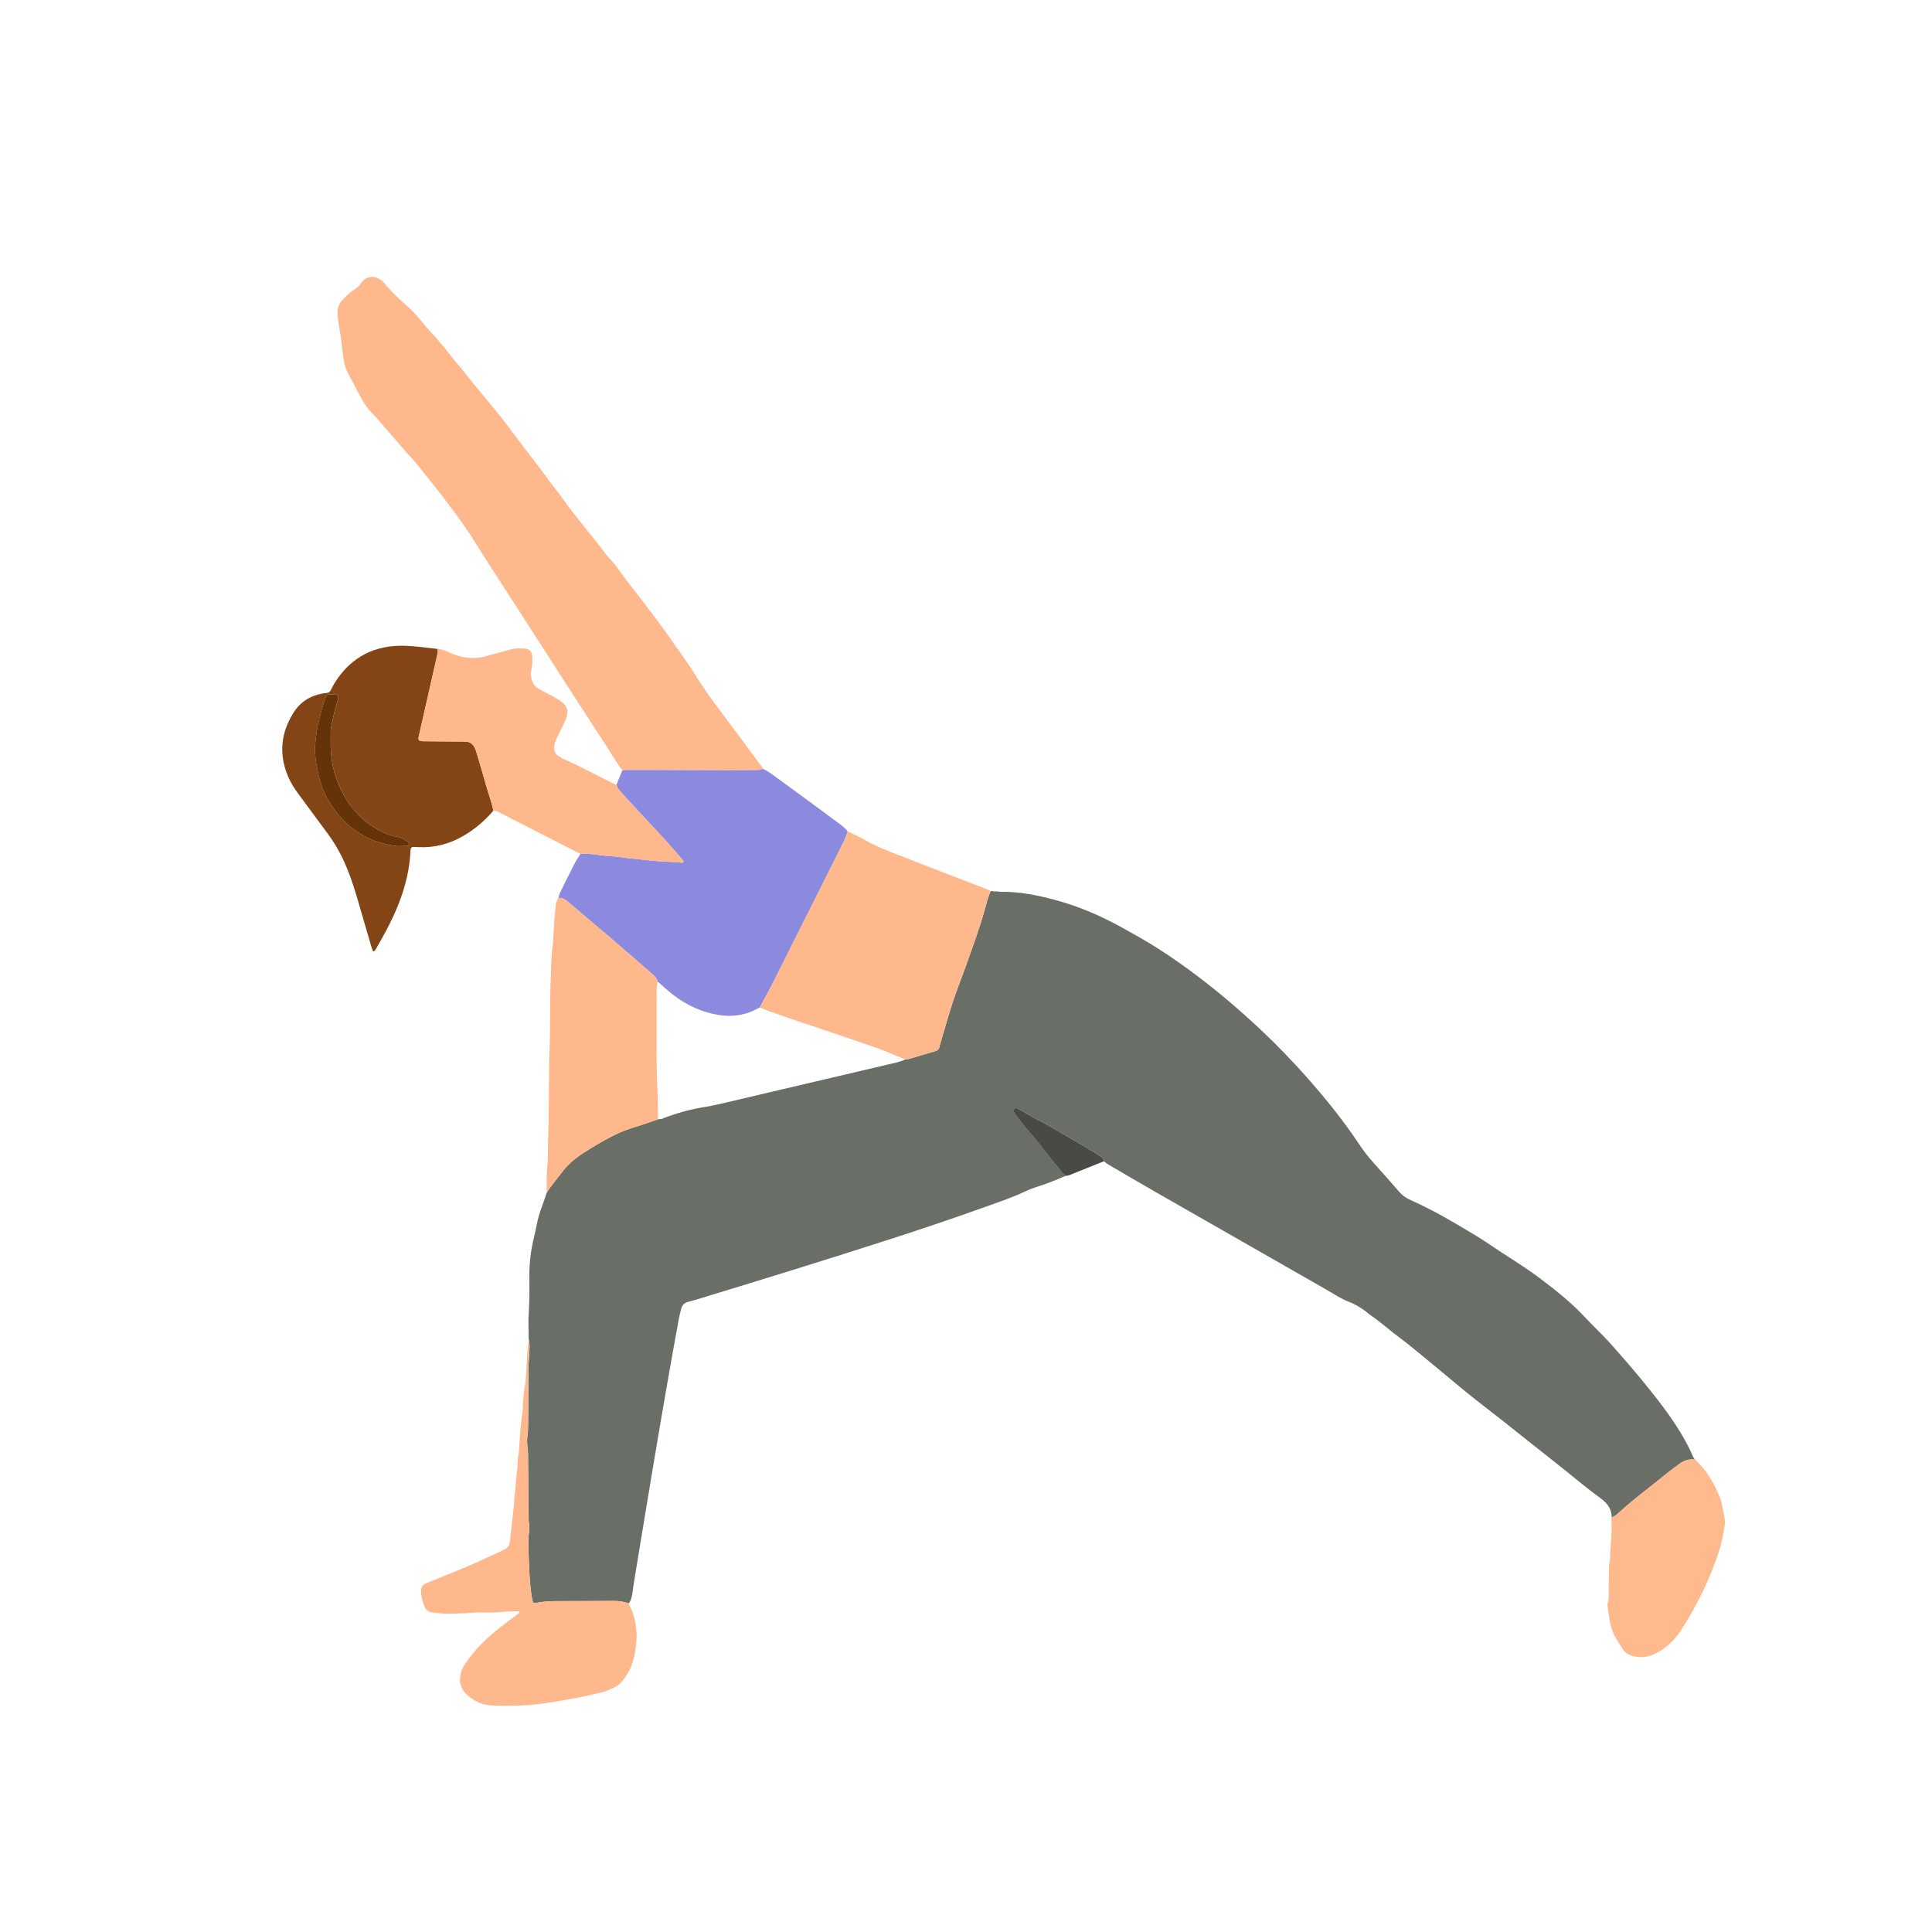
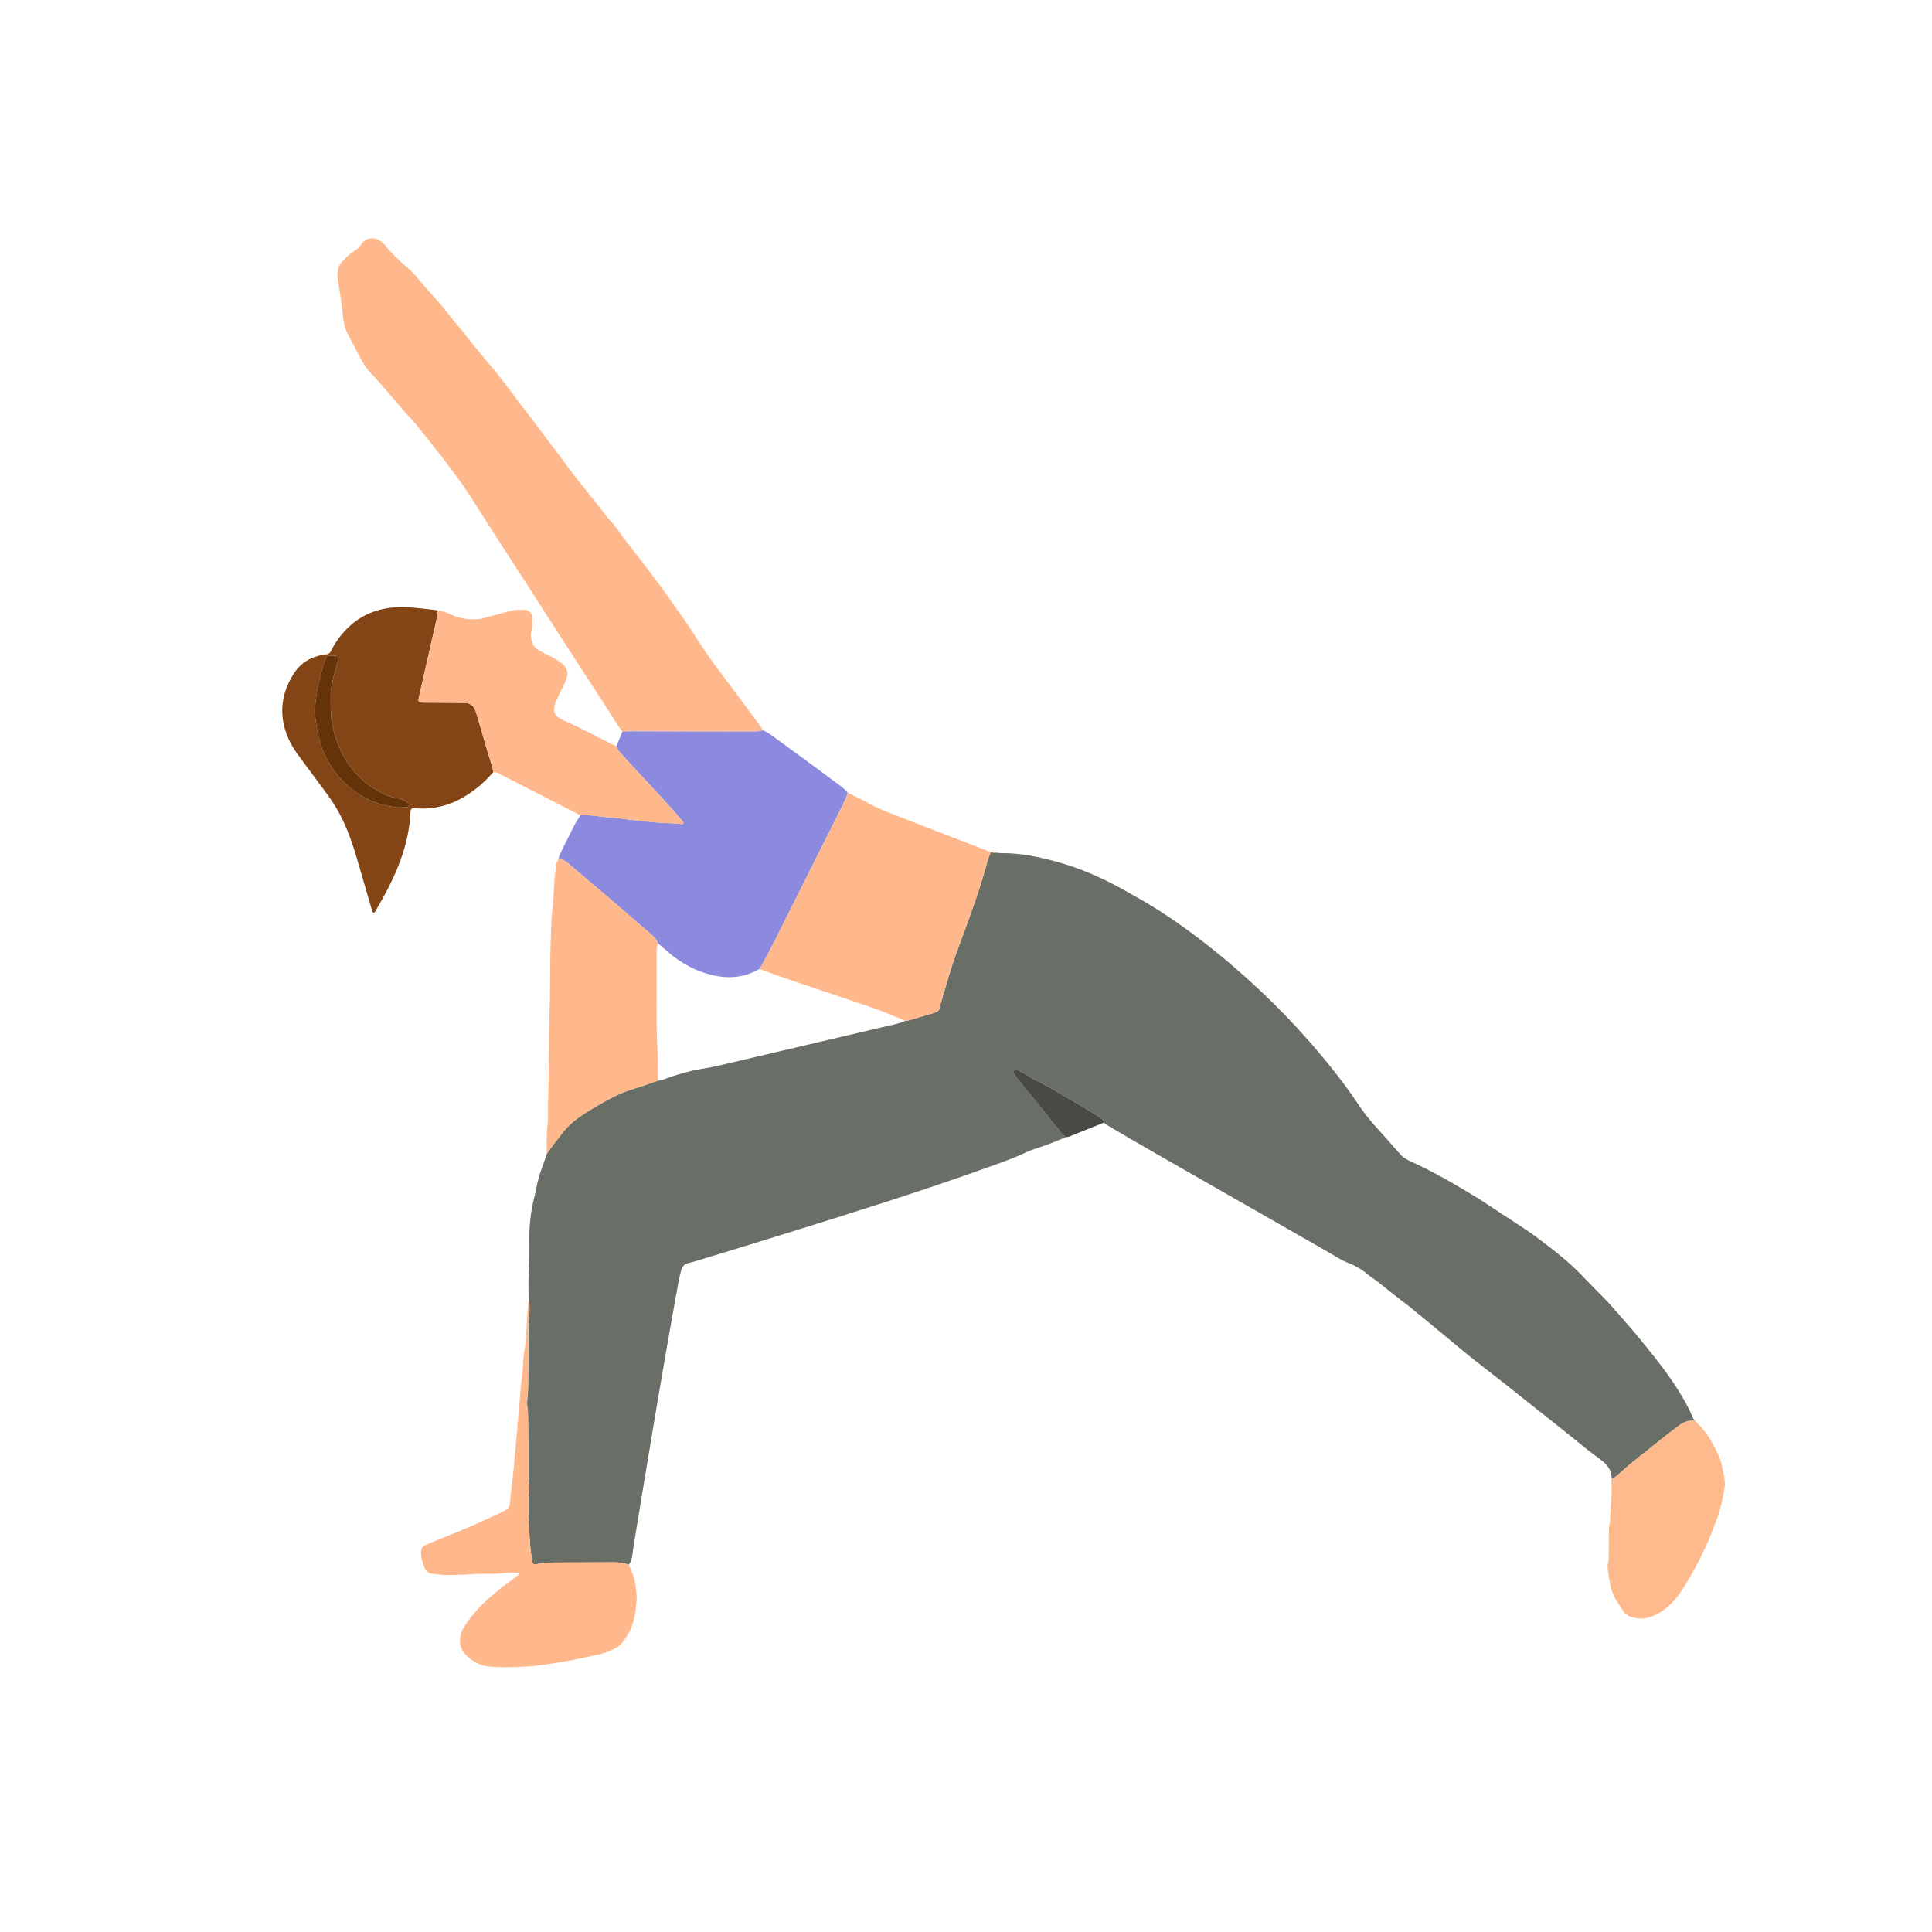
<svg xmlns="http://www.w3.org/2000/svg" width="500" height="500" viewBox="0 0 500 500" fill="none">
-   <path d="M136.821 346.585C136.814 344.334 136.691 342.08 136.832 339.84C137.03 336.746 137.03 333.659 136.994 330.565C136.955 327.059 137.368 323.609 138.197 320.204C138.437 319.22 138.666 318.236 138.846 317.241C139.182 315.41 139.721 313.639 140.381 311.9C140.78 310.852 141.108 309.776 141.468 308.711C142.589 306.887 144 305.282 145.274 303.574C146.738 301.606 148.534 300.004 150.562 298.664C153.381 296.801 156.288 295.093 159.322 293.598C160.944 292.797 162.627 292.197 164.352 291.671C166.338 291.068 168.293 290.352 170.261 289.682C170.568 289.647 170.875 289.611 171.182 289.579C171.373 289.643 171.51 289.565 171.62 289.41C175.105 288.084 178.675 287.078 182.365 286.489C183.533 286.302 184.697 286.083 185.851 285.815C191.393 284.524 196.928 283.205 202.47 281.907C211.575 279.769 220.684 277.649 229.786 275.497C231.313 275.137 232.872 274.872 234.308 274.177C234.531 274.163 234.767 274.184 234.979 274.124C237.3 273.447 239.618 272.748 241.942 272.078C242.599 271.888 243.043 271.556 243.152 270.847C243.195 270.572 243.29 270.3 243.371 270.032C244.412 266.525 245.382 262.998 246.518 259.523C247.516 256.475 248.719 253.494 249.795 250.47C251.57 245.486 253.425 240.526 254.851 235.428C255.306 233.802 255.676 232.158 256.385 230.616C256.565 230.606 256.745 230.598 256.925 230.588C257.112 230.754 257.316 230.775 257.539 230.655C258.1 230.704 258.661 230.8 259.221 230.796C264.005 230.757 268.648 231.71 273.223 232.952C279.065 234.535 284.614 236.878 289.924 239.813C293.282 241.669 296.637 243.514 299.869 245.588C306.526 249.867 312.798 254.654 318.809 259.787C328.49 268.053 337.309 277.158 345.204 287.149C347.339 289.848 349.399 292.606 351.3 295.474C352.549 297.358 353.879 299.172 355.399 300.851C357.707 303.401 359.975 305.991 362.243 308.577C363.041 309.487 363.997 310.104 365.108 310.598C369.44 312.524 373.596 314.8 377.67 317.22C380.337 318.8 383.022 320.356 385.58 322.113C389.806 325.016 394.251 327.598 398.347 330.692C402.305 333.684 406.228 336.725 409.65 340.351C411.428 342.239 413.276 344.063 415.097 345.915C416.797 347.647 418.356 349.506 419.961 351.323C422.579 354.283 425.087 357.324 427.546 360.41C431.169 364.958 434.584 369.653 437.205 374.871C437.685 375.827 437.981 376.875 438.638 377.742C436.955 377.485 435.558 378.12 434.27 379.118C433.427 379.774 432.549 380.381 431.713 381.044C430.037 382.371 428.396 383.733 426.717 385.052C424.152 387.063 421.581 389.063 419.185 391.278C418.568 391.85 417.954 392.432 417.104 392.661C417.09 390.559 416.032 389.074 414.384 387.871C411.29 385.613 408.327 383.182 405.353 380.766C402.686 378.6 399.97 376.494 397.278 374.356C394.632 372.253 391.997 370.133 389.34 368.041C386.864 366.09 384.356 364.175 381.876 362.224C380.457 361.109 379.067 359.962 377.674 358.816C375.719 357.204 373.776 355.574 371.825 353.955C369.916 352.374 368.008 350.794 366.085 349.227C364.949 348.303 363.817 347.372 362.635 346.511C359.904 344.518 357.41 342.214 354.609 340.313C354.098 339.967 353.657 339.519 353.152 339.159C351.865 338.242 350.524 337.448 349.028 336.877C347.021 336.115 345.239 334.883 343.38 333.825C328.736 325.475 314.103 317.107 299.477 308.732C295.318 306.351 291.187 303.92 287.052 301.503C286.569 301.221 286.124 300.875 285.659 300.558C285.733 299.955 285.341 299.62 284.918 299.334C284.078 298.773 283.228 298.223 282.364 297.704C280.681 296.692 278.995 295.686 277.287 294.709C274.317 293.005 271.403 291.199 268.337 289.664C267.635 289.311 266.944 288.941 266.281 288.511C265.339 287.9 264.333 287.396 263.349 286.856C263.081 286.708 262.813 286.736 262.587 286.972C262.372 287.202 262.284 287.502 262.425 287.749C262.728 288.285 263.07 288.803 263.451 289.287C264.566 290.694 265.663 292.109 266.849 293.46C268.291 295.1 269.614 296.84 270.987 298.544C271.795 299.549 272.525 300.625 273.41 301.553C274.26 302.442 274.754 303.655 275.89 304.276C273.505 305.285 271.117 306.284 268.644 307.06C267.406 307.448 266.203 307.917 265.025 308.471C261.754 310.012 258.325 311.141 254.932 312.362C238.429 318.289 221.696 323.506 204.964 328.734C196.734 331.306 188.479 333.797 180.231 336.323C179.532 336.538 178.823 336.732 178.114 336.908C177.141 337.145 176.541 337.741 176.301 338.704C176.082 339.579 175.835 340.447 175.676 341.332C174.643 347.044 173.606 352.752 172.611 358.47C171.387 365.519 170.187 372.574 169.002 379.63C167.915 386.075 166.857 392.524 165.792 398.973C165.167 402.751 164.55 406.533 163.94 410.314C163.742 411.535 163.721 412.78 163.276 413.959C163.132 414.336 162.962 414.675 162.698 414.971C161.424 414.453 160.105 414.308 158.729 414.322C153.709 414.368 148.689 414.35 143.669 414.375C142.036 414.382 140.409 414.52 138.797 414.816C138.194 414.925 137.947 414.802 137.802 414.262C137.746 414.043 137.717 413.821 137.679 413.599C137.047 409.866 136.973 406.088 136.807 402.32C136.716 400.243 136.663 398.151 136.959 396.073C137.044 395.466 137.012 394.824 136.917 394.217C136.8 393.487 136.786 392.757 136.783 392.026C136.744 386.837 136.712 381.648 136.666 376.458C136.659 375.841 136.606 375.22 136.529 374.606C136.409 373.65 136.37 372.68 136.5 371.738C136.649 370.669 136.68 369.604 136.687 368.535C136.726 363.458 136.744 358.382 136.783 353.305C136.79 352.575 136.899 351.848 136.924 351.115C136.977 349.605 137.227 348.088 136.839 346.589L136.821 346.585Z" fill="#696E66" />
-   <path d="M161.075 199.342C159.576 197.433 158.394 195.313 157.071 193.288C152.944 186.966 148.852 180.623 144.756 174.28C141.701 169.546 138.66 164.805 135.612 160.067C131.311 153.389 126.965 146.739 122.735 140.015C121.021 137.292 119.197 134.649 117.257 132.102C115.863 130.271 114.526 128.391 113.059 126.606C111.813 125.092 110.628 123.508 109.39 121.981C108.152 120.453 106.941 118.898 105.559 117.49C104.811 116.728 104.151 115.885 103.453 115.077C101.502 112.823 99.558 110.562 97.6 108.314C97.12 107.76 96.598 107.242 96.094 106.713C95.074 105.651 94.259 104.455 93.539 103.164C92.41 101.146 91.44 99.043 90.294 97.043C89.221 95.17 88.883 93.155 88.657 91.078C88.512 89.737 88.368 88.396 88.177 87.063C87.916 85.228 87.503 83.408 87.359 81.567C87.246 80.159 87.535 78.755 88.6 77.661C89.585 76.653 90.548 75.615 91.772 74.889C92.463 74.476 93.021 73.961 93.455 73.269C94.552 71.509 96.619 71.206 98.337 72.289C98.775 72.564 99.166 72.885 99.48 73.28C101.244 75.492 103.301 77.411 105.432 79.26C107.097 80.706 108.476 82.424 109.894 84.103C110.258 84.534 110.596 84.985 110.988 85.387C113.253 87.744 115.299 90.291 117.292 92.873C118.118 93.946 119.088 94.884 119.903 95.971C121.451 98.041 123.138 100.01 124.774 102.014C125.593 103.016 126.418 104.014 127.254 104.998C129.996 108.216 132.447 111.659 135.005 115.017C137.393 118.15 139.831 121.247 142.131 124.443C143.281 126.041 144.572 127.523 145.705 129.142C147.543 131.764 149.554 134.268 151.561 136.766C153.251 138.868 154.972 140.946 156.563 143.126C157.061 143.807 157.65 144.428 158.218 145.039C159.798 146.742 160.977 148.736 162.402 150.545C164.561 153.287 166.681 156.059 168.794 158.839C170.124 160.589 171.436 162.349 172.696 164.149C175.186 167.698 177.783 171.187 180.069 174.87C183.106 179.766 186.659 184.278 190.077 188.892C192.423 192.06 194.787 195.218 197.136 198.386C197.267 198.562 197.334 198.788 197.429 198.989C196.858 199.271 196.244 199.303 195.619 199.31C194.215 199.324 192.811 199.363 191.407 199.359C181.97 199.335 172.534 199.299 163.097 199.275C162.423 199.275 161.753 199.321 161.079 199.349L161.075 199.342Z" fill="#FFB88C" />
-   <path d="M161.075 199.342C161.749 199.318 162.419 199.268 163.093 199.268C172.53 199.293 181.967 199.328 191.404 199.353C192.808 199.356 194.212 199.318 195.616 199.303C196.237 199.296 196.851 199.265 197.426 198.982C198.794 199.547 199.934 200.482 201.109 201.335C206.069 204.937 211.015 208.56 215.929 212.222C217.139 213.125 218.434 213.951 219.39 215.164C219.002 216.466 218.427 217.683 217.82 218.893C211.967 230.57 206.129 242.254 200.258 253.924C199.098 256.235 197.828 258.489 196.607 260.768C196.452 260.835 196.29 260.884 196.142 260.966C192.487 263.019 188.613 263.312 184.585 262.408C180.221 261.428 176.407 259.385 173.024 256.492C172.089 255.692 171.161 254.88 170.233 254.072C169.997 253.293 169.514 252.682 168.907 252.157C165.199 248.95 161.513 245.726 157.787 242.536C154.193 239.46 150.548 236.444 146.961 233.354C146.23 232.726 145.486 232.352 144.537 232.369C144.622 231.752 144.855 231.184 145.13 230.63C146.326 228.224 147.504 225.808 148.735 223.416C149.169 222.573 149.726 221.797 150.227 220.989C152.432 220.812 154.602 221.253 156.779 221.469C157.95 221.585 159.132 221.613 160.299 221.797C161.795 222.029 163.308 222.16 164.815 222.322C166.713 222.523 168.611 222.728 170.512 222.904C172.47 223.088 174.449 222.95 176.4 223.282C176.531 223.303 176.742 223.211 176.82 223.102C176.986 222.873 176.785 222.679 176.643 222.516C175.091 220.738 173.56 218.936 171.966 217.196C168.847 213.796 165.686 210.434 162.554 207.047C161.753 206.179 161.005 205.265 160.2 204.398C159.837 204.002 159.689 203.533 159.555 203.046L161.068 199.339L161.075 199.342Z" fill="#8B8ADF" />
-   <path d="M196.603 260.768C197.824 258.489 199.094 256.235 200.254 253.924C206.121 242.254 211.963 230.57 217.816 218.893C218.422 217.683 218.998 216.466 219.386 215.164C220.895 215.912 222.448 216.586 223.908 217.425C226.014 218.635 228.223 219.598 230.477 220.477C234.089 221.884 237.698 223.299 241.314 224.7C246.031 226.527 250.751 228.34 255.468 230.168C255.778 230.288 256.071 230.464 256.371 230.616C255.665 232.157 255.291 233.801 254.84 235.428C253.415 240.529 251.559 245.485 249.785 250.47C248.709 253.493 247.506 256.474 246.507 259.522C245.371 262.997 244.401 266.525 243.36 270.032C243.279 270.3 243.184 270.571 243.142 270.847C243.032 271.556 242.588 271.887 241.932 272.078C239.607 272.748 237.289 273.447 234.968 274.124C234.756 274.184 234.523 274.163 234.298 274.177C233.567 273.881 232.837 273.591 232.107 273.291C230.544 272.656 229.002 271.951 227.411 271.39C223.538 270.021 219.64 268.716 215.748 267.389C209.356 265.209 202.907 263.191 196.6 260.764L196.603 260.768Z" fill="#FFB88B" />
-   <path d="M127.678 209.808C125.462 212.405 122.898 214.588 119.952 216.313C116.357 218.419 112.48 219.432 108.303 219.241C108.19 219.238 108.077 219.231 107.964 219.224C106.338 219.104 106.282 219.104 106.19 220.801C105.971 224.833 105.054 228.714 103.692 232.506C102.027 237.149 99.678 241.452 97.226 245.707C97.141 245.852 97.046 246 96.922 246.106C96.796 246.215 96.591 246.275 96.499 246.077C96.34 245.721 96.206 245.347 96.097 244.973C94.866 240.75 93.656 236.521 92.41 232.301C91.391 228.837 90.23 225.419 88.671 222.152C87.574 219.855 86.258 217.689 84.741 215.643C82.226 212.246 79.71 208.845 77.202 205.441C76.161 204.03 75.23 202.552 74.546 200.932C72.108 195.189 72.683 189.672 75.957 184.447C77.685 181.688 80.275 180.048 83.503 179.473C83.834 179.413 84.173 179.36 84.508 179.339C85.08 179.3 85.422 178.993 85.665 178.496C85.99 177.839 86.325 177.183 86.717 176.566C90.985 169.877 97.173 166.84 105.012 167.133C107.767 167.235 110.508 167.665 113.256 167.944C113.284 168.448 113.281 168.942 113.164 169.45C111.898 174.985 110.653 180.524 109.4 186.063C109.055 187.597 108.691 189.128 108.352 190.666C108.166 191.524 108.37 191.76 109.28 191.824C109.506 191.838 109.732 191.834 109.954 191.838C112.939 191.859 115.92 191.88 118.904 191.901C119.412 191.905 119.917 191.908 120.425 191.919C121.546 191.947 122.351 192.494 122.838 193.482C123.06 193.933 123.222 194.416 123.367 194.9C124.224 197.814 125.085 200.724 125.914 203.645C126.496 205.698 127.272 207.699 127.674 209.805L127.678 209.808ZM81.506 193.457C81.517 196.092 81.94 198.237 82.391 200.375C82.836 202.474 83.552 204.499 84.575 206.379C85.895 208.806 87.489 211.039 89.539 212.941C91.035 214.327 92.664 215.484 94.453 216.469C96.806 217.76 99.35 218.444 101.957 218.885C103.054 219.072 104.204 218.928 105.333 218.924C105.58 218.924 105.767 218.769 105.827 218.539C105.883 218.317 105.82 218.088 105.647 217.922C105.527 217.806 105.386 217.714 105.252 217.612C104.521 217.054 103.699 216.726 102.796 216.571C99.889 216.077 97.406 214.602 95.091 212.93C93.557 211.819 92.266 210.351 91.045 208.87C89.821 207.381 88.907 205.705 88.085 203.973C86.494 200.629 85.683 197.098 85.595 193.4C85.567 192.162 85.588 190.92 85.595 189.679C85.595 189.284 85.577 188.881 85.658 188.5C86.039 186.691 86.346 184.87 86.868 183.089C87.091 182.337 87.299 181.579 87.524 180.824C87.694 180.259 87.387 179.797 86.805 179.723C86.417 179.674 86.018 179.674 85.623 179.688C84.586 179.723 84.554 179.769 84.177 180.75C83.429 182.697 82.981 184.726 82.483 186.744C81.901 189.097 81.675 191.485 81.513 193.457H81.506Z" fill="#834515" />
-   <path d="M127.677 209.808C127.279 207.702 126.503 205.702 125.917 203.648C125.088 200.727 124.227 197.813 123.37 194.903C123.229 194.42 123.063 193.933 122.841 193.485C122.354 192.497 121.55 191.95 120.428 191.922C119.92 191.908 119.415 191.908 118.907 191.904C115.923 191.883 112.942 191.862 109.957 191.841C109.731 191.841 109.506 191.841 109.283 191.827C108.37 191.763 108.169 191.527 108.356 190.67C108.691 189.132 109.054 187.601 109.403 186.066C110.656 180.527 111.901 174.989 113.167 169.454C113.284 168.946 113.287 168.455 113.259 167.947C114.459 168.028 115.542 168.501 116.604 168.995C118.907 170.064 121.31 170.459 123.828 170.223C124.728 170.138 125.585 169.873 126.453 169.63C128.4 169.083 130.355 168.565 132.306 168.039C133.523 167.711 134.768 167.806 135.999 167.873C136.917 167.923 137.661 168.713 137.717 169.658C137.788 170.836 137.841 172.025 137.544 173.186C137.403 173.743 137.336 174.304 137.407 174.858C137.583 176.238 138.017 177.448 139.344 178.224C140.317 178.792 141.319 179.3 142.325 179.801C143.387 180.33 144.388 180.947 145.341 181.649C146.618 182.591 147.108 183.847 146.692 185.332C146.512 185.978 146.244 186.606 145.958 187.216C145.359 188.49 144.709 189.738 144.099 191.005C143.708 191.82 143.39 192.652 143.415 193.587C143.439 194.434 143.732 195.122 144.448 195.594C144.872 195.873 145.281 196.187 145.743 196.385C149.832 198.142 153.719 200.304 157.713 202.262C158.119 202.46 158.514 202.675 158.923 202.862C159.124 202.953 159.35 202.996 159.561 203.063C159.695 203.553 159.84 204.022 160.203 204.414C161.004 205.282 161.752 206.195 162.556 207.063C165.689 210.45 168.85 213.812 171.969 217.213C173.563 218.952 175.094 220.755 176.646 222.533C176.788 222.695 176.989 222.889 176.823 223.118C176.745 223.228 176.534 223.319 176.403 223.298C174.452 222.967 172.473 223.104 170.515 222.921C168.614 222.744 166.716 222.54 164.818 222.339C163.311 222.176 161.798 222.046 160.302 221.813C159.135 221.63 157.953 221.601 156.782 221.485C154.605 221.27 152.439 220.825 150.23 221.005C149.031 220.391 147.835 219.777 146.636 219.164C140.942 216.253 135.251 213.343 129.558 210.436C128.965 210.132 128.4 209.73 127.677 209.819V209.808Z" fill="#FEB88C" />
-   <path d="M144.54 232.372C145.489 232.354 146.234 232.728 146.964 233.356C150.548 236.443 154.192 239.463 157.791 242.539C161.512 245.724 165.202 248.952 168.91 252.159C169.517 252.685 170 253.291 170.237 254.075C169.951 255.059 169.912 256.068 169.926 257.087C170.036 265.533 169.729 273.982 170.159 282.427C170.282 284.844 170.233 287.271 170.265 289.691C168.296 290.358 166.342 291.074 164.356 291.681C162.631 292.206 160.948 292.806 159.325 293.607C156.291 295.103 153.384 296.81 150.566 298.673C148.537 300.013 146.742 301.615 145.278 303.584C144.008 305.295 142.593 306.9 141.471 308.72C141.485 306.243 141.404 303.774 141.697 301.294C141.912 299.456 141.75 297.572 141.827 295.713C142.163 287.599 141.94 279.475 142.24 271.368C142.473 265.11 142.29 258.851 142.551 252.6C142.663 249.908 142.635 247.195 143.076 244.518C143.104 244.352 143.101 244.179 143.111 244.013C143.249 241.766 143.369 239.515 143.524 237.268C143.598 236.203 143.828 235.155 143.831 234.079C143.831 233.444 144.279 232.936 144.544 232.379L144.54 232.372Z" fill="#FFB88B" />
-   <path d="M136.822 346.585C137.21 348.088 136.959 349.601 136.906 351.111C136.881 351.842 136.769 352.572 136.765 353.302C136.726 358.379 136.709 363.455 136.67 368.532C136.663 369.6 136.631 370.666 136.483 371.735C136.352 372.677 136.388 373.647 136.511 374.603C136.589 375.217 136.642 375.838 136.649 376.455C136.695 381.644 136.726 386.834 136.765 392.023C136.772 392.753 136.786 393.484 136.899 394.214C136.994 394.821 137.026 395.463 136.941 396.069C136.645 398.151 136.698 400.239 136.79 402.317C136.956 406.085 137.03 409.863 137.661 413.595C137.7 413.818 137.725 414.043 137.785 414.259C137.926 414.798 138.173 414.922 138.779 414.813C140.388 414.516 142.014 414.379 143.651 414.372C148.671 414.347 153.691 414.364 158.711 414.319C160.084 414.308 161.407 414.449 162.68 414.968C163.604 416.721 164.268 418.552 164.508 420.542C164.642 421.66 164.829 422.771 164.758 423.9C164.603 426.377 164.285 428.828 163.393 431.167C162.825 432.656 161.943 433.965 160.945 435.193C160.444 435.81 159.816 436.283 159.096 436.642C157.833 437.274 156.549 437.828 155.152 438.121C153.06 438.555 150.993 439.098 148.894 439.482C145.853 440.036 142.805 440.579 139.743 440.968C135.657 441.483 131.537 441.539 127.423 441.38C124.788 441.282 122.53 440.227 120.636 438.371C119.003 436.773 118.742 434.886 119.334 432.772C119.712 431.432 120.544 430.352 121.335 429.266C123.303 426.564 125.698 424.249 128.26 422.119C130.207 420.499 132.274 419.028 134.282 417.483C134.356 417.427 134.391 417.3 134.405 417.201C134.426 417.063 134.338 417 134.19 417.003C133.008 417.028 131.812 416.957 130.644 417.106C129.745 417.218 128.856 417.286 127.953 417.3C125.868 417.328 123.772 417.247 121.698 417.409C119.786 417.561 117.877 417.568 115.965 417.638C114.6 417.688 113.274 417.402 111.929 417.293C111.051 417.222 110.31 416.788 109.94 415.92C109.407 414.671 109.016 413.377 108.963 412.011C108.91 410.734 109.308 410.163 110.494 409.68C113.619 408.399 116.755 407.14 119.874 405.848C121.278 405.266 122.668 404.649 124.054 404.025C125.903 403.192 127.745 402.342 129.586 401.492C129.942 401.329 130.281 401.132 130.63 400.955C131.586 400.472 131.928 399.685 132.02 398.631C132.264 395.889 132.62 393.159 132.916 390.421C133.054 389.137 133.05 387.843 133.251 386.555C133.512 384.893 133.445 383.179 133.721 381.517C134.024 379.676 133.833 377.799 134.264 375.979C134.303 375.816 134.299 375.644 134.31 375.474C134.444 373.509 134.546 371.544 134.719 369.583C134.857 368.016 135.086 366.457 135.262 364.894C135.308 364.503 135.326 364.108 135.336 363.713C135.382 361.853 135.604 360.012 135.933 358.181C135.954 358.072 135.978 357.959 135.985 357.846C136.112 355.937 136.296 354.029 136.345 352.12C136.391 350.261 136.656 348.427 136.822 346.578V346.585Z" fill="#FEB88C" />
-   <path d="M417.083 392.661C417.93 392.432 418.547 391.85 419.165 391.278C421.56 389.063 424.132 387.063 426.697 385.052C428.376 383.733 430.02 382.371 431.692 381.044C432.528 380.381 433.406 379.771 434.25 379.118C435.537 378.116 436.934 377.481 438.617 377.742C438.673 377.749 438.755 377.735 438.783 377.767C439.749 378.854 440.829 379.87 441.647 381.059C443.023 383.048 444.166 385.182 445.066 387.447C445.591 388.777 445.729 390.174 446.082 391.532C446.237 392.129 446.304 392.75 446.371 393.36C446.413 393.748 446.435 394.154 446.382 394.538C445.944 397.6 445.256 400.588 444.177 403.513C442.981 406.741 441.704 409.923 440.141 412.985C438.557 416.093 436.878 419.155 434.934 422.051C433.117 424.764 430.821 426.955 427.744 428.239C425.889 429.015 424.033 429.068 422.142 428.451C421.137 428.123 420.378 427.47 419.821 426.577C419.285 425.72 418.734 424.867 418.209 424.002C417.468 422.785 417.013 421.448 416.731 420.065C416.459 418.746 416.268 417.409 416.081 416.075C416.021 415.634 415.983 415.147 416.103 414.731C416.413 413.676 416.332 412.607 416.346 411.542C416.367 409.962 416.357 408.385 416.374 406.804C416.385 405.905 416.318 404.998 416.625 404.123C416.678 403.968 416.671 403.788 416.674 403.619C416.745 400.186 417.267 396.768 417.006 393.325C416.988 393.106 417.052 392.88 417.08 392.658L417.083 392.661Z" fill="#FEB98C" />
-   <path d="M275.865 304.276C274.73 303.652 274.236 302.442 273.385 301.553C272.5 300.625 271.77 299.549 270.962 298.543C269.593 296.839 268.267 295.1 266.824 293.46C265.635 292.109 264.538 290.694 263.426 289.286C263.045 288.803 262.703 288.285 262.4 287.748C262.262 287.501 262.347 287.202 262.562 286.972C262.788 286.732 263.056 286.708 263.324 286.856C264.308 287.396 265.317 287.9 266.256 288.51C266.919 288.941 267.61 289.311 268.312 289.664C271.382 291.199 274.292 293.005 277.262 294.709C278.966 295.686 280.653 296.691 282.339 297.704C283.203 298.226 284.053 298.773 284.893 299.334C285.316 299.616 285.712 299.954 285.634 300.558C283.778 301.302 281.926 302.043 280.071 302.787C279.093 303.179 278.113 303.57 277.143 303.976C276.73 304.149 276.324 304.325 275.862 304.276H275.865Z" fill="#494A45" />
-   <path d="M257.521 230.657C257.302 230.777 257.098 230.756 256.907 230.59C257.129 230.46 257.334 230.467 257.521 230.657Z" fill="#FFB88B" />
-   <path d="M171.179 289.582C171.285 289.427 171.433 289.374 171.616 289.413C171.507 289.564 171.373 289.642 171.179 289.582Z" fill="#C3B5B0" />
-   <path d="M81.506 193.457C81.668 191.485 81.894 189.096 82.476 186.743C82.977 184.725 83.422 182.697 84.17 180.75C84.547 179.765 84.582 179.72 85.616 179.688C86.007 179.674 86.41 179.674 86.798 179.723C87.38 179.797 87.687 180.259 87.517 180.824C87.292 181.575 87.08 182.334 86.861 183.089C86.339 184.87 86.032 186.69 85.651 188.5C85.57 188.881 85.591 189.287 85.588 189.678C85.581 190.92 85.556 192.159 85.588 193.4C85.676 197.097 86.484 200.625 88.078 203.973C88.904 205.705 89.814 207.381 91.038 208.87C92.259 210.351 93.553 211.822 95.085 212.93C97.399 214.606 99.882 216.077 102.789 216.571C103.692 216.726 104.514 217.054 105.245 217.611C105.379 217.714 105.52 217.806 105.64 217.922C105.816 218.088 105.88 218.317 105.82 218.539C105.76 218.772 105.573 218.924 105.326 218.924C104.2 218.927 103.047 219.068 101.95 218.885C99.343 218.444 96.799 217.763 94.446 216.468C92.657 215.488 91.028 214.331 89.532 212.941C87.486 211.039 85.888 208.806 84.568 206.379C83.545 204.499 82.829 202.474 82.385 200.375C81.929 198.237 81.51 196.092 81.499 193.457H81.506Z" fill="#643408" />
+   <path d="M136.821 336.585C136.814 334.334 136.691 332.08 136.832 329.84C137.03 326.746 137.03 323.659 136.994 320.565C136.955 317.059 137.368 313.609 138.197 310.204C138.437 309.22 138.666 308.236 138.846 307.241C139.182 305.41 139.721 303.639 140.381 301.9C140.78 300.852 141.108 299.776 141.468 298.711C142.589 296.887 144 295.282 145.274 293.574C146.738 291.606 148.534 290.004 150.562 288.664C153.381 286.801 156.288 285.093 159.322 283.598C160.944 282.797 162.627 282.197 164.352 281.671C166.338 281.068 168.293 280.352 170.261 279.682C170.568 279.647 170.875 279.611 171.182 279.579C171.373 279.643 171.51 279.565 171.62 279.41C175.105 278.084 178.675 277.078 182.365 276.489C183.533 276.302 184.697 276.083 185.851 275.815C191.393 274.524 196.928 273.205 202.47 271.907C211.575 269.769 220.684 267.649 229.786 265.497C231.313 265.137 232.872 264.872 234.308 264.177C234.531 264.163 234.767 264.184 234.979 264.124C237.3 263.447 239.618 262.748 241.942 262.078C242.599 261.888 243.043 261.556 243.152 260.847C243.195 260.572 243.29 260.3 243.371 260.032C244.412 256.525 245.382 252.998 246.518 249.523C247.516 246.475 248.719 243.494 249.795 240.47C251.57 235.486 253.425 230.526 254.851 225.428C255.306 223.802 255.676 222.158 256.385 220.616C256.565 220.606 256.745 220.598 256.925 220.588C257.112 220.754 257.316 220.775 257.539 220.655C258.1 220.704 258.661 220.8 259.221 220.796C264.005 220.757 268.648 221.71 273.223 222.952C279.065 224.535 284.614 226.878 289.924 229.813C293.282 231.669 296.637 233.514 299.869 235.588C306.526 239.867 312.798 244.654 318.809 249.787C328.49 258.053 337.309 267.158 345.204 277.149C347.339 279.848 349.399 282.606 351.3 285.474C352.549 287.358 353.879 289.172 355.399 290.851C357.707 293.401 359.975 295.991 362.243 298.577C363.041 299.487 363.997 300.104 365.108 300.598C369.44 302.524 373.596 304.8 377.67 307.22C380.337 308.8 383.022 310.356 385.58 312.113C389.806 315.016 394.251 317.598 398.347 320.692C402.305 323.684 406.228 326.725 409.65 330.351C411.428 332.239 413.276 334.063 415.097 335.915C416.797 337.647 418.356 339.506 419.961 341.323C422.579 344.283 425.087 347.324 427.546 350.41C431.169 354.958 434.584 359.653 437.205 364.871C437.685 365.827 437.981 366.875 438.638 367.742C436.955 367.485 435.558 368.12 434.27 369.118C433.427 369.774 432.549 370.381 431.713 371.044C430.037 372.371 428.396 373.733 426.717 375.052C424.152 377.063 421.581 379.063 419.185 381.278C418.568 381.85 417.954 382.432 417.104 382.661C417.09 380.559 416.032 379.074 414.384 377.871C411.29 375.613 408.327 373.182 405.353 370.766C402.686 368.6 399.97 366.494 397.278 364.356C394.632 362.253 391.997 360.133 389.34 358.041C386.864 356.09 384.356 354.175 381.876 352.224C380.457 351.109 379.067 349.962 377.674 348.816C375.719 347.204 373.776 345.574 371.825 343.955C369.916 342.374 368.008 340.794 366.085 339.227C364.949 338.303 363.817 337.372 362.635 336.511C359.904 334.518 357.41 332.214 354.609 330.313C354.098 329.967 353.657 329.519 353.152 329.159C351.865 328.242 350.524 327.448 349.028 326.877C347.021 326.115 345.239 324.883 343.38 323.825C328.736 315.475 314.103 307.107 299.477 298.732C295.318 296.351 291.187 293.92 287.052 291.503C286.569 291.221 286.124 290.875 285.659 290.558C285.733 289.955 285.341 289.62 284.918 289.334C284.078 288.773 283.228 288.223 282.364 287.704C280.681 286.692 278.995 285.686 277.287 284.709C274.317 283.005 271.403 281.199 268.337 279.664C267.635 279.311 266.944 278.941 266.281 278.511C265.339 277.9 264.333 277.396 263.349 276.856C263.081 276.708 262.813 276.736 262.587 276.972C262.372 277.202 262.284 277.502 262.425 277.749C262.728 278.285 263.07 278.803 263.451 279.287C264.566 280.694 265.663 282.109 266.849 283.46C268.291 285.1 269.614 286.84 270.987 288.544C271.795 289.549 272.525 290.625 273.41 291.553C274.26 292.442 274.754 293.655 275.89 294.276C273.505 295.285 271.117 296.284 268.644 297.06C267.406 297.448 266.203 297.917 265.025 298.471C261.754 300.012 258.325 301.141 254.932 302.362C238.429 308.289 221.696 313.506 204.964 318.734C196.734 321.306 188.479 323.797 180.231 326.323C179.532 326.538 178.823 326.732 178.114 326.908C177.141 327.145 176.541 327.741 176.301 328.704C176.082 329.579 175.835 330.447 175.676 331.332C174.643 337.044 173.606 342.752 172.611 348.47C171.387 355.519 170.187 362.574 169.002 369.63C167.915 376.075 166.857 382.524 165.792 388.973C165.167 392.751 164.55 396.533 163.94 400.314C163.742 401.535 163.721 402.78 163.276 403.959C163.132 404.336 162.962 404.675 162.698 404.971C161.424 404.453 160.105 404.308 158.729 404.322C153.709 404.368 148.689 404.35 143.669 404.375C142.036 404.382 140.409 404.52 138.797 404.816C138.194 404.925 137.947 404.802 137.802 404.262C137.746 404.043 137.717 403.821 137.679 403.599C137.047 399.866 136.973 396.088 136.807 392.32C136.716 390.243 136.663 388.151 136.959 386.073C137.044 385.466 137.012 384.824 136.917 384.217C136.8 383.487 136.786 382.757 136.783 382.026C136.744 376.837 136.712 371.648 136.666 366.458C136.659 365.841 136.606 365.22 136.529 364.606C136.409 363.65 136.37 362.68 136.5 361.738C136.649 360.669 136.68 359.604 136.687 358.535C136.726 353.458 136.744 348.382 136.783 343.305C136.79 342.575 136.899 341.848 136.924 341.115C136.977 339.605 137.227 338.088 136.839 336.589L136.821 336.585Z" fill="#696E66" />
+   <path d="M161.075 189.342C159.576 187.433 158.394 185.313 157.071 183.288C152.944 176.966 148.852 170.623 144.756 164.28C141.701 159.546 138.66 154.805 135.612 150.067C131.311 143.389 126.965 136.739 122.735 130.015C121.021 127.292 119.197 124.649 117.257 122.102C115.863 120.271 114.526 118.391 113.059 116.606C111.813 115.092 110.628 113.508 109.39 111.981C108.152 110.453 106.941 108.898 105.559 107.49C104.811 106.728 104.151 105.885 103.453 105.077C101.502 102.823 99.558 100.562 97.6 98.314C97.12 97.76 96.598 97.242 96.094 96.713C95.074 95.651 94.259 94.455 93.539 93.164C92.41 91.146 91.44 89.043 90.294 87.043C89.221 85.17 88.883 83.155 88.657 81.078C88.512 79.737 88.368 78.396 88.177 77.063C87.916 75.228 87.503 73.408 87.359 71.567C87.246 70.159 87.535 68.755 88.6 67.661C89.585 66.653 90.548 65.615 91.772 64.889C92.463 64.476 93.021 63.961 93.455 63.269C94.552 61.509 96.619 61.206 98.337 62.289C98.775 62.564 99.166 62.885 99.48 63.28C101.244 65.492 103.301 67.411 105.432 69.26C107.097 70.706 108.476 72.424 109.894 74.103C110.258 74.534 110.596 74.985 110.988 75.387C113.253 77.744 115.299 80.291 117.292 82.873C118.118 83.946 119.088 84.884 119.903 85.971C121.451 88.041 123.138 90.01 124.774 92.014C125.593 93.016 126.418 94.014 127.254 94.998C129.996 98.216 132.447 101.659 135.005 105.017C137.393 108.15 139.831 111.247 142.131 114.443C143.281 116.041 144.572 117.523 145.705 119.142C147.543 121.764 149.554 124.268 151.561 126.766C153.251 128.868 154.972 130.946 156.563 133.126C157.061 133.807 157.65 134.428 158.218 135.039C159.798 136.742 160.977 138.736 162.402 140.545C164.561 143.287 166.681 146.059 168.794 148.839C170.124 150.589 171.436 152.349 172.696 154.149C175.186 157.698 177.783 161.187 180.069 164.87C183.106 169.766 186.659 174.278 190.077 178.892C192.423 182.06 194.787 185.218 197.136 188.386C197.267 188.562 197.334 188.788 197.429 188.989C196.858 189.271 196.244 189.303 195.619 189.31C194.215 189.324 192.811 189.363 191.407 189.359C181.97 189.335 172.534 189.299 163.097 189.275C162.423 189.275 161.753 189.321 161.079 189.349L161.075 189.342Z" fill="#FFB88C" />
+   <path d="M161.075 189.342C161.749 189.318 162.419 189.268 163.093 189.268C172.53 189.293 181.967 189.328 191.404 189.353C192.808 189.356 194.212 189.318 195.616 189.303C196.237 189.296 196.851 189.265 197.426 188.982C198.794 189.547 199.934 190.482 201.109 191.335C206.069 194.937 211.015 198.56 215.929 202.222C217.139 203.125 218.434 203.951 219.39 205.164C219.002 206.466 218.427 207.683 217.82 208.893C211.967 220.57 206.129 232.254 200.258 243.924C199.098 246.235 197.828 248.489 196.607 250.768C196.452 250.835 196.29 250.884 196.142 250.966C192.487 253.019 188.613 253.312 184.585 252.408C180.221 251.428 176.407 249.385 173.024 246.492C172.089 245.692 171.161 244.88 170.233 244.072C169.997 243.293 169.514 242.682 168.907 242.157C165.199 238.95 161.513 235.726 157.787 232.536C154.193 229.46 150.548 226.444 146.961 223.354C146.23 222.726 145.486 222.352 144.537 222.369C144.622 221.752 144.855 221.184 145.13 220.63C146.326 218.224 147.504 215.808 148.735 213.416C149.169 212.573 149.726 211.797 150.227 210.989C152.432 210.812 154.602 211.253 156.779 211.469C157.95 211.585 159.132 211.613 160.299 211.797C161.795 212.029 163.308 212.16 164.815 212.322C166.713 212.523 168.611 212.728 170.512 212.904C172.47 213.088 174.449 212.95 176.4 213.282C176.531 213.303 176.742 213.211 176.82 213.102C176.986 212.873 176.785 212.679 176.643 212.516C175.091 210.738 173.56 208.936 171.966 207.196C168.847 203.796 165.686 200.434 162.554 197.047C161.753 196.179 161.005 195.265 160.2 194.398C159.837 194.002 159.689 193.533 159.555 193.046L161.068 189.339L161.075 189.342Z" fill="#8B8ADF" />
+   <path d="M196.603 250.768C197.824 248.489 199.094 246.235 200.254 243.924C206.121 232.254 211.963 220.57 217.816 208.893C218.422 207.683 218.998 206.466 219.386 205.164C220.895 205.912 222.448 206.586 223.908 207.425C226.014 208.635 228.223 209.598 230.477 210.477C234.089 211.884 237.698 213.299 241.314 214.7C246.031 216.527 250.751 218.34 255.468 220.168C255.778 220.288 256.071 220.464 256.371 220.616C255.665 222.157 255.291 223.801 254.84 225.428C253.415 230.529 251.559 235.485 249.785 240.47C248.709 243.493 247.506 246.474 246.507 249.522C245.371 252.997 244.401 256.525 243.36 260.032C243.279 260.3 243.184 260.571 243.142 260.847C243.032 261.556 242.588 261.887 241.932 262.078C239.607 262.748 237.289 263.447 234.968 264.124C234.756 264.184 234.523 264.163 234.298 264.177C233.567 263.881 232.837 263.591 232.107 263.291C230.544 262.656 229.002 261.951 227.411 261.39C223.538 260.021 219.64 258.716 215.748 257.389C209.356 255.209 202.907 253.191 196.6 250.764L196.603 250.768Z" fill="#FFB88B" />
+   <path d="M127.678 199.808C125.462 202.405 122.898 204.588 119.952 206.313C116.357 208.419 112.48 209.432 108.303 209.241C108.19 209.238 108.077 209.231 107.964 209.224C106.338 209.104 106.282 209.104 106.19 210.801C105.971 214.833 105.054 218.714 103.692 222.506C102.027 227.149 99.678 231.452 97.226 235.707C97.141 235.852 97.046 236 96.922 236.106C96.796 236.215 96.591 236.275 96.499 236.077C96.34 235.721 96.206 235.347 96.097 234.973C94.866 230.75 93.656 226.521 92.41 222.301C91.391 218.837 90.23 215.419 88.671 212.152C87.574 209.855 86.258 207.689 84.741 205.643C82.226 202.246 79.71 198.845 77.202 195.441C76.161 194.03 75.23 192.552 74.546 190.932C72.108 185.189 72.683 179.672 75.957 174.447C77.685 171.688 80.275 170.048 83.503 169.473C83.834 169.413 84.173 169.36 84.508 169.339C85.08 169.3 85.422 168.993 85.665 168.496C85.99 167.839 86.325 167.183 86.717 166.566C90.985 159.877 97.173 156.84 105.012 157.133C107.767 157.235 110.508 157.665 113.256 157.944C113.284 158.448 113.281 158.942 113.164 159.45C111.898 164.985 110.653 170.524 109.4 176.063C109.055 177.597 108.691 179.128 108.352 180.666C108.166 181.524 108.37 181.76 109.28 181.824C109.506 181.838 109.732 181.834 109.954 181.838C112.939 181.859 115.92 181.88 118.904 181.901C119.412 181.905 119.917 181.908 120.425 181.919C121.546 181.947 122.351 182.494 122.838 183.482C123.06 183.933 123.222 184.416 123.367 184.9C124.224 187.814 125.085 190.724 125.914 193.645C126.496 195.698 127.272 197.699 127.674 199.805L127.678 199.808ZM81.506 183.457C81.517 186.092 81.94 188.237 82.391 190.375C82.836 192.474 83.552 194.499 84.575 196.379C85.895 198.806 87.489 201.039 89.539 202.941C91.035 204.327 92.664 205.484 94.453 206.469C96.806 207.76 99.35 208.444 101.957 208.885C103.054 209.072 104.204 208.928 105.333 208.924C105.58 208.924 105.767 208.769 105.827 208.539C105.883 208.317 105.82 208.088 105.647 207.922C105.527 207.806 105.386 207.714 105.252 207.612C104.521 207.054 103.699 206.726 102.796 206.571C99.889 206.077 97.406 204.602 95.091 202.93C93.557 201.819 92.266 200.351 91.045 198.87C89.821 197.381 88.907 195.705 88.085 193.973C86.494 190.629 85.683 187.098 85.595 183.4C85.567 182.162 85.588 180.92 85.595 179.679C85.595 179.284 85.577 178.881 85.658 178.5C86.039 176.691 86.346 174.87 86.868 173.089C87.091 172.337 87.299 171.579 87.524 170.824C87.694 170.259 87.387 169.797 86.805 169.723C86.417 169.674 86.018 169.674 85.623 169.688C84.586 169.723 84.554 169.769 84.177 170.75C83.429 172.697 82.981 174.726 82.483 176.744C81.901 179.097 81.675 181.485 81.513 183.457H81.506Z" fill="#834515" />
+   <path d="M127.677 199.808C127.279 197.702 126.503 195.702 125.917 193.648C125.088 190.727 124.227 187.813 123.37 184.903C123.229 184.42 123.063 183.933 122.841 183.485C122.354 182.497 121.55 181.95 120.428 181.922C119.92 181.908 119.415 181.908 118.907 181.904C115.923 181.883 112.942 181.862 109.957 181.841C109.731 181.841 109.506 181.841 109.283 181.827C108.37 181.763 108.169 181.527 108.356 180.67C108.691 179.132 109.054 177.601 109.403 176.066C110.656 170.527 111.901 164.989 113.167 159.454C113.284 158.946 113.287 158.455 113.259 157.947C114.459 158.028 115.542 158.501 116.604 158.995C118.907 160.064 121.31 160.459 123.828 160.223C124.728 160.138 125.585 159.873 126.453 159.63C128.4 159.083 130.355 158.565 132.306 158.039C133.523 157.711 134.768 157.806 135.999 157.873C136.917 157.923 137.661 158.713 137.717 159.658C137.788 160.836 137.841 162.025 137.544 163.186C137.403 163.743 137.336 164.304 137.407 164.858C137.583 166.238 138.017 167.448 139.344 168.224C140.317 168.792 141.319 169.3 142.325 169.801C143.387 170.33 144.388 170.947 145.341 171.649C146.618 172.591 147.108 173.847 146.692 175.332C146.512 175.978 146.244 176.606 145.958 177.216C145.359 178.49 144.709 179.738 144.099 181.005C143.708 181.82 143.39 182.652 143.415 183.587C143.439 184.434 143.732 185.122 144.448 185.594C144.872 185.873 145.281 186.187 145.743 186.385C149.832 188.142 153.719 190.304 157.713 192.262C158.119 192.46 158.514 192.675 158.923 192.862C159.124 192.953 159.35 192.996 159.561 193.063C159.695 193.553 159.84 194.022 160.203 194.414C161.004 195.282 161.752 196.195 162.556 197.063C165.689 200.45 168.85 203.812 171.969 207.213C173.563 208.952 175.094 210.755 176.646 212.533C176.788 212.695 176.989 212.889 176.823 213.118C176.745 213.228 176.534 213.319 176.403 213.298C174.452 212.967 172.473 213.104 170.515 212.921C168.614 212.744 166.716 212.54 164.818 212.339C163.311 212.176 161.798 212.046 160.302 211.813C159.135 211.63 157.953 211.601 156.782 211.485C154.605 211.27 152.439 210.825 150.23 211.005C149.031 210.391 147.835 209.777 146.636 209.164C140.942 206.253 135.251 203.343 129.558 200.436C128.965 200.132 128.4 199.73 127.677 199.819V199.808Z" fill="#FEB88C" />
+   <path d="M144.54 222.372C145.489 222.354 146.234 222.728 146.964 223.356C150.548 226.443 154.192 229.463 157.791 232.539C161.512 235.724 165.202 238.952 168.91 242.159C169.517 242.685 170 243.291 170.237 244.075C169.951 245.059 169.912 246.068 169.926 247.087C170.036 255.533 169.729 263.982 170.159 272.427C170.282 274.844 170.233 277.271 170.265 279.691C168.296 280.358 166.342 281.074 164.356 281.681C162.631 282.206 160.948 282.806 159.325 283.607C156.291 285.103 153.384 286.81 150.566 288.673C148.537 290.013 146.742 291.615 145.278 293.584C144.008 295.295 142.593 296.9 141.471 298.72C141.485 296.243 141.404 293.774 141.697 291.294C141.912 289.456 141.75 287.572 141.827 285.713C142.163 277.599 141.94 269.475 142.24 261.368C142.473 255.11 142.29 248.851 142.551 242.6C142.663 239.908 142.635 237.195 143.076 234.518C143.104 234.352 143.101 234.179 143.111 234.013C143.249 231.766 143.369 229.515 143.524 227.268C143.598 226.203 143.828 225.155 143.831 224.079C143.831 223.444 144.279 222.936 144.544 222.379L144.54 222.372Z" fill="#FFB88B" />
+   <path d="M136.822 336.585C137.21 338.088 136.959 339.601 136.906 341.111C136.881 341.842 136.769 342.572 136.765 343.302C136.726 348.379 136.709 353.455 136.67 358.532C136.663 359.6 136.631 360.666 136.483 361.735C136.352 362.677 136.388 363.647 136.511 364.603C136.589 365.217 136.642 365.838 136.649 366.455C136.695 371.644 136.726 376.834 136.765 382.023C136.772 382.753 136.786 383.484 136.899 384.214C136.994 384.821 137.026 385.463 136.941 386.069C136.645 388.151 136.698 390.239 136.79 392.317C136.956 396.085 137.03 399.863 137.661 403.595C137.7 403.818 137.725 404.043 137.785 404.259C137.926 404.798 138.173 404.922 138.779 404.813C140.388 404.516 142.014 404.379 143.651 404.372C148.671 404.347 153.691 404.364 158.711 404.319C160.084 404.308 161.407 404.449 162.68 404.968C163.604 406.721 164.268 408.552 164.508 410.542C164.642 411.66 164.829 412.771 164.758 413.9C164.603 416.377 164.285 418.828 163.393 421.167C162.825 422.656 161.943 423.965 160.945 425.193C160.444 425.81 159.816 426.283 159.096 426.642C157.833 427.274 156.549 427.828 155.152 428.121C153.06 428.555 150.993 429.098 148.894 429.482C145.853 430.036 142.805 430.579 139.743 430.968C135.657 431.483 131.537 431.539 127.423 431.38C124.788 431.282 122.53 430.227 120.636 428.371C119.003 426.773 118.742 424.886 119.334 422.772C119.712 421.432 120.544 420.352 121.335 419.266C123.303 416.564 125.698 414.249 128.26 412.119C130.207 410.499 132.274 409.028 134.282 407.483C134.356 407.427 134.391 407.3 134.405 407.201C134.426 407.063 134.338 407 134.19 407.003C133.008 407.028 131.812 406.957 130.644 407.106C129.745 407.218 128.856 407.286 127.953 407.3C125.868 407.328 123.772 407.247 121.698 407.409C119.786 407.561 117.877 407.568 115.965 407.638C114.6 407.688 113.274 407.402 111.929 407.293C111.051 407.222 110.31 406.788 109.94 405.92C109.407 404.671 109.016 403.377 108.963 402.011C108.91 400.734 109.308 400.163 110.494 399.68C113.619 398.399 116.755 397.14 119.874 395.848C121.278 395.266 122.668 394.649 124.054 394.025C125.903 393.192 127.745 392.342 129.586 391.492C129.942 391.329 130.281 391.132 130.63 390.955C131.586 390.472 131.928 389.685 132.02 388.631C132.264 385.889 132.62 383.159 132.916 380.421C133.054 379.137 133.05 377.843 133.251 376.555C133.512 374.893 133.445 373.179 133.721 371.517C134.024 369.676 133.833 367.799 134.264 365.979C134.303 365.816 134.299 365.644 134.31 365.474C134.444 363.509 134.546 361.544 134.719 359.583C134.857 358.016 135.086 356.457 135.262 354.894C135.308 354.503 135.326 354.108 135.336 353.713C135.382 351.853 135.604 350.012 135.933 348.181C135.954 348.072 135.978 347.959 135.985 347.846C136.112 345.937 136.296 344.029 136.345 342.12C136.391 340.261 136.656 338.427 136.822 336.578V336.585Z" fill="#FEB88C" />
+   <path d="M417.083 382.661C417.93 382.432 418.547 381.85 419.165 381.278C421.56 379.063 424.132 377.063 426.697 375.052C428.376 373.733 430.02 372.371 431.692 371.044C432.528 370.381 433.406 369.771 434.25 369.118C435.537 368.116 436.934 367.481 438.617 367.742C438.673 367.749 438.755 367.735 438.783 367.767C439.749 368.854 440.829 369.87 441.647 371.059C443.023 373.048 444.166 375.182 445.066 377.447C445.591 378.777 445.729 380.174 446.082 381.532C446.237 382.129 446.304 382.75 446.371 383.36C446.413 383.748 446.435 384.154 446.382 384.538C445.944 387.6 445.256 390.588 444.177 393.513C442.981 396.741 441.704 399.923 440.141 402.985C438.557 406.093 436.878 409.155 434.934 412.051C433.117 414.764 430.821 416.955 427.744 418.239C425.889 419.015 424.033 419.068 422.142 418.451C421.137 418.123 420.378 417.47 419.821 416.577C419.285 415.72 418.734 414.867 418.209 414.002C417.468 412.785 417.013 411.448 416.731 410.065C416.459 408.746 416.268 407.409 416.081 406.075C416.021 405.634 415.983 405.147 416.103 404.731C416.413 403.676 416.332 402.607 416.346 401.542C416.367 399.962 416.357 398.385 416.374 396.804C416.385 395.905 416.318 394.998 416.625 394.123C416.678 393.968 416.671 393.788 416.674 393.619C416.745 390.186 417.267 386.768 417.006 383.325C416.988 383.106 417.052 382.88 417.08 382.658L417.083 382.661Z" fill="#FEB98C" />
+   <path d="M275.865 294.276C274.73 293.652 274.236 292.442 273.385 291.553C272.5 290.625 271.77 289.549 270.962 288.543C269.593 286.839 268.267 285.1 266.824 283.46C265.635 282.109 264.538 280.694 263.426 279.286C263.045 278.803 262.703 278.285 262.4 277.748C262.262 277.501 262.347 277.202 262.562 276.972C262.788 276.732 263.056 276.708 263.324 276.856C264.308 277.396 265.317 277.9 266.256 278.51C266.919 278.941 267.61 279.311 268.312 279.664C271.382 281.199 274.292 283.005 277.262 284.709C278.966 285.686 280.653 286.691 282.339 287.704C283.203 288.226 284.053 288.773 284.893 289.334C285.316 289.616 285.712 289.954 285.634 290.558C283.778 291.302 281.926 292.043 280.071 292.787C279.093 293.179 278.113 293.57 277.143 293.976C276.73 294.149 276.324 294.325 275.862 294.276H275.865Z" fill="#494A45" />
+   <path d="M257.521 220.657C257.302 220.777 257.098 220.756 256.907 220.59C257.129 220.46 257.334 220.467 257.521 220.657Z" fill="#FFB88B" />
+   <path d="M171.179 279.582C171.285 279.427 171.433 279.374 171.616 279.413C171.507 279.564 171.373 279.642 171.179 279.582Z" fill="#C3B5B0" />
+   <path d="M81.506 183.457C81.668 181.485 81.894 179.096 82.476 176.743C82.977 174.725 83.422 172.697 84.17 170.75C84.547 169.765 84.582 169.72 85.616 169.688C86.007 169.674 86.41 169.674 86.798 169.723C87.38 169.797 87.687 170.259 87.517 170.824C87.292 171.575 87.08 172.334 86.861 173.089C86.339 174.87 86.032 176.69 85.651 178.5C85.57 178.881 85.591 179.287 85.588 179.678C85.581 180.92 85.556 182.159 85.588 183.4C85.676 187.097 86.484 190.625 88.078 193.973C88.904 195.705 89.814 197.381 91.038 198.87C92.259 200.351 93.553 201.822 95.085 202.93C97.399 204.606 99.882 206.077 102.789 206.571C103.692 206.726 104.514 207.054 105.245 207.611C105.379 207.714 105.52 207.806 105.64 207.922C105.816 208.088 105.88 208.317 105.82 208.539C105.76 208.772 105.573 208.924 105.326 208.924C104.2 208.927 103.047 209.068 101.95 208.885C99.343 208.444 96.799 207.763 94.446 206.468C92.657 205.488 91.028 204.331 89.532 202.941C87.486 201.039 85.888 198.806 84.568 196.379C83.545 194.499 82.829 192.474 82.385 190.375C81.929 188.237 81.51 186.092 81.499 183.457H81.506Z" fill="#643408" />
</svg>
